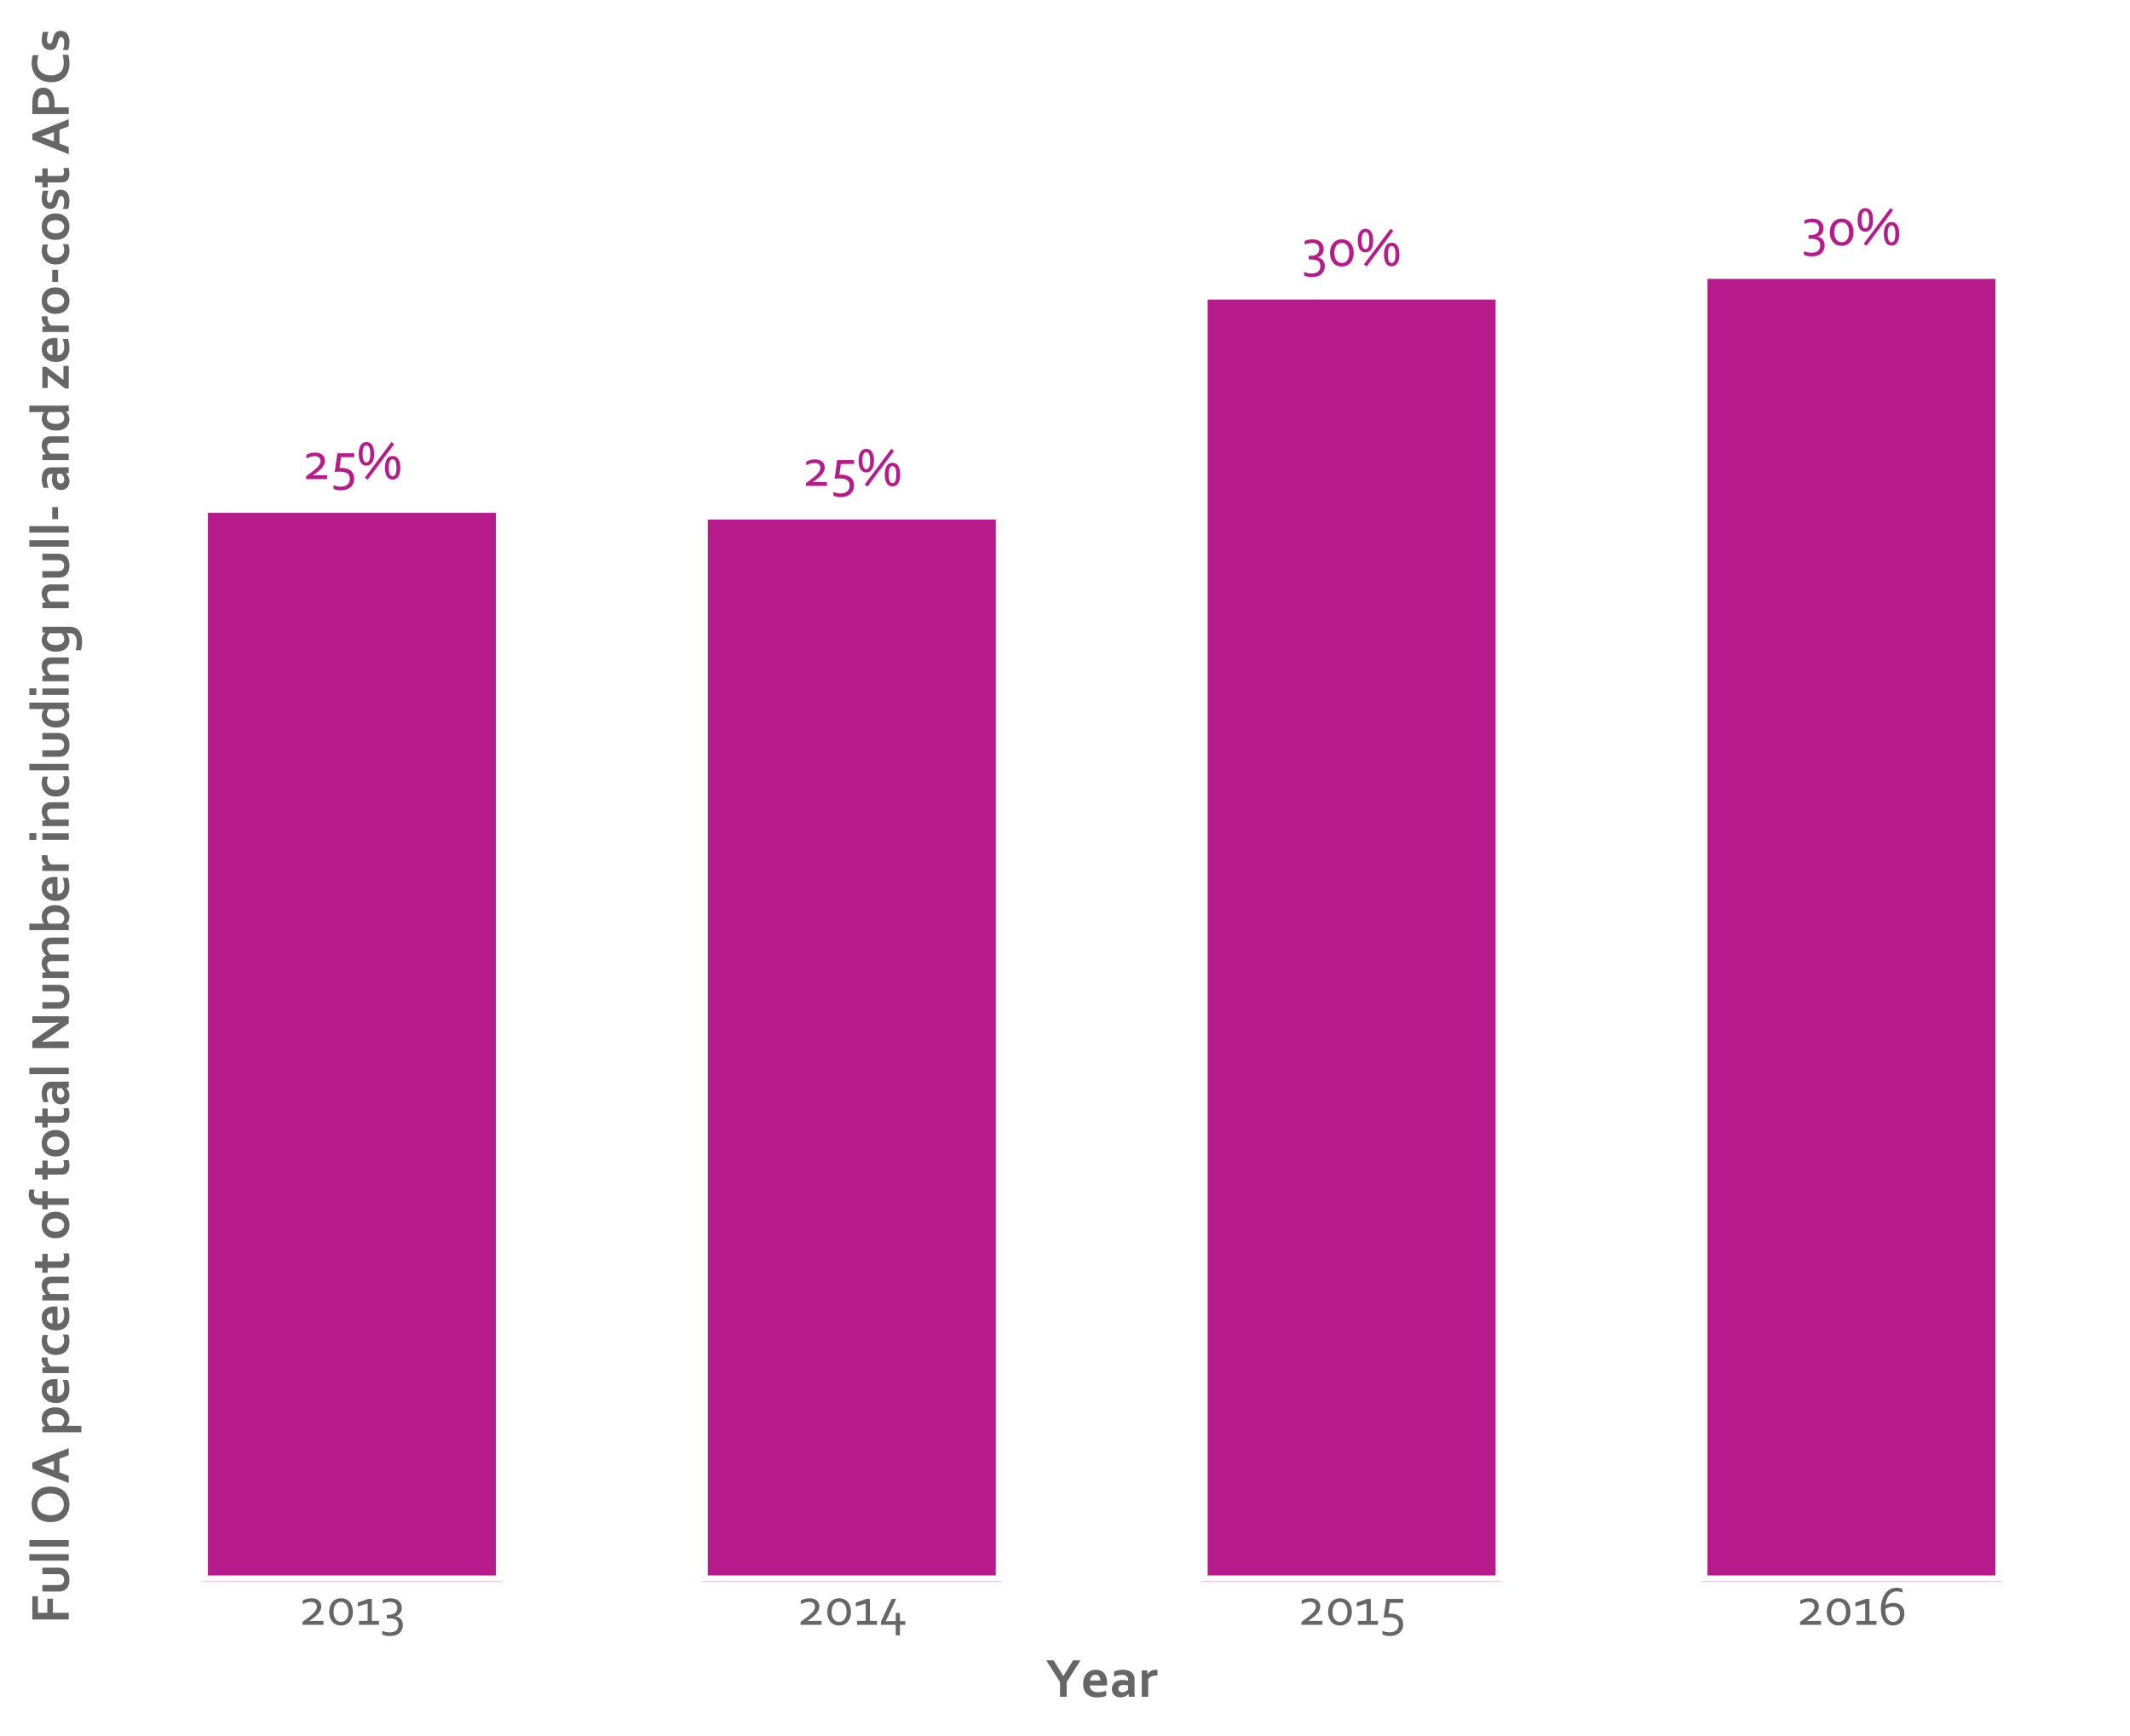
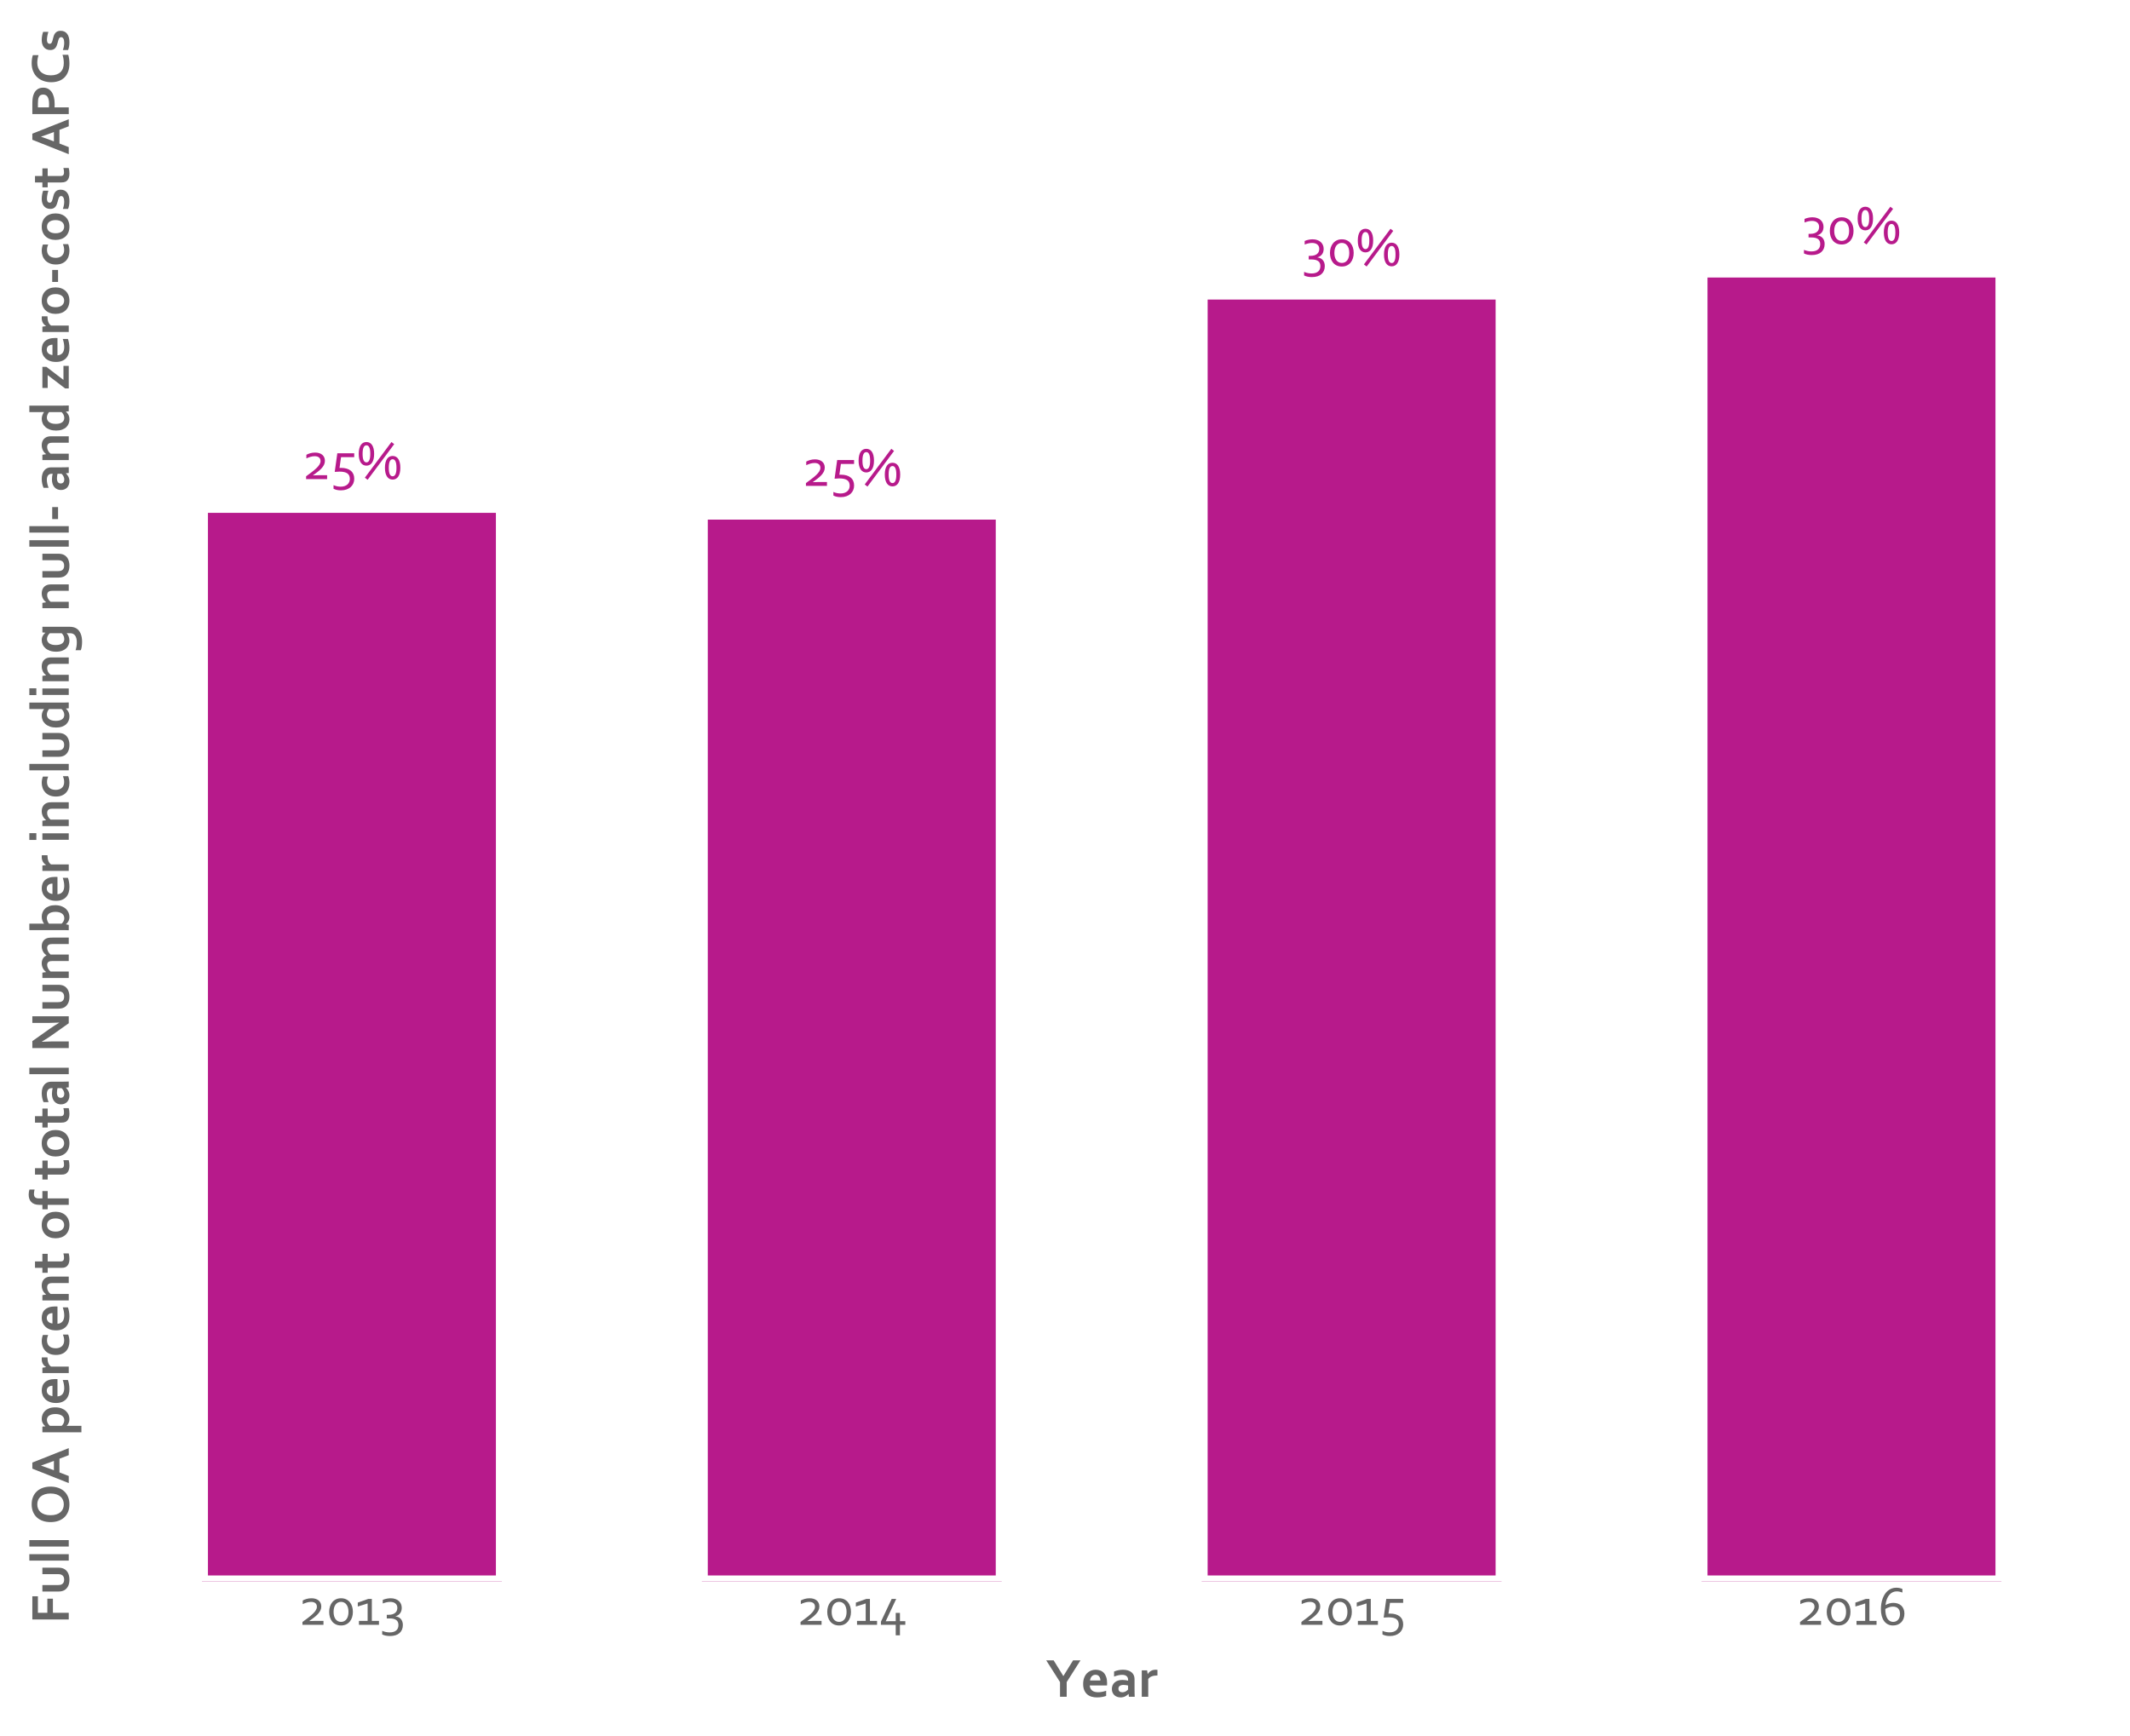
<svg xmlns="http://www.w3.org/2000/svg" xmlns:xlink="http://www.w3.org/1999/xlink" height="436pt" version="1.1" viewBox="0 0 535 436" width="535pt">
  <defs>
    <style type="text/css">
*{stroke-linecap:butt;stroke-linejoin:round;stroke-miterlimit:100000;}
  </style>
  </defs>
  <g id="figure_1">
    <g id="patch_1">
      <path d="M 0 436.649  L 535.018 436.649  L 535.018 0  L 0 0  z " style="fill:#ffffff;" />
    </g>
    <g id="axes_1">
      <g id="patch_2">
        <path d="M 25.618 397.295  L 527.818 397.295  L 527.818 17.855  L 25.618 17.855  z " style="fill:#ffffff;" />
      </g>
      <g id="matplotlib.axis_1">
        <g id="xtick_1">
          <g id="text_1">
            <defs>
              <path d="M 19.922 6.688  Q 25.531 6.984 30.031 6.984  L 45.266 6.984  L 45.266 0  L 7.562 0  L 7.562 5.031  Q 13.188 9.188 17.922 12.766  Q 22.656 16.359 26.094 19.656  Q 29.547 22.953 31.5 26.078  Q 33.453 29.203 33.453 32.375  Q 33.453 36.625 30.719 38.859  Q 27.984 41.109 22.859 41.109  Q 19.047 41.062 15.453 39.984  Q 11.859 38.922 8.062 37.156  L 8.062 43.609  Q 10.844 45.219 14.922 46.406  Q 19 47.609 23.875 47.609  Q 27.734 47.609 30.922 46.625  Q 34.125 45.656 36.438 43.766  Q 38.766 41.891 40.031 39.125  Q 41.312 36.375 41.312 32.766  Q 41.312 28.906 39.641 25.562  Q 37.984 22.219 35.109 19.141  Q 32.234 16.062 28.328 13.062  Q 24.422 10.062 19.922 6.891  z " id="Corbel-32" />
              <path d="M 27.25 15.047  Q 29.828 14.797 32.203 13.766  Q 34.578 12.75 36.406 10.844  Q 38.234 8.938 39.328 6.156  Q 40.438 3.375 40.438 -0.391  Q 40.438 -4.891 38.922 -8.547  Q 37.406 -12.203 34.469 -14.797  Q 31.547 -17.391 27.219 -18.781  Q 22.906 -20.172 17.234 -20.172  Q 13.281 -20.172 9.688 -19.438  Q 6.109 -18.703 3.328 -17.281  L 3.328 -10.844  Q 6.844 -12.359 10.25 -13.016  Q 13.672 -13.672 16.703 -13.672  Q 21.188 -13.672 24.219 -12.562  Q 27.25 -11.469 29.078 -9.656  Q 30.906 -7.859 31.703 -5.484  Q 32.516 -3.125 32.516 -0.531  Q 32.516 5.812 28.469 8.609  Q 24.422 11.422 16.75 11.422  L 11.578 11.422  L 11.578 17.922  L 14.594 17.922  Q 18.797 17.922 21.797 18.875  Q 24.812 19.828 26.766 21.5  Q 28.719 23.188 29.609 25.453  Q 30.516 27.734 30.516 30.375  Q 30.516 33.156 29.516 35.172  Q 28.516 37.203 26.781 38.516  Q 25.047 39.844 22.703 40.469  Q 20.359 41.109 17.672 41.109  Q 14.359 41.109 10.984 40.328  Q 7.625 39.547 4.344 38.234  L 4.344 44.672  Q 8.344 46.344 11.984 46.969  Q 15.625 47.609 18.406 47.609  Q 23.141 47.609 26.844 46.328  Q 30.562 45.062 33.125 42.766  Q 35.688 40.484 37.047 37.359  Q 38.422 34.234 38.422 30.469  Q 38.422 27.984 37.828 25.641  Q 37.25 23.297 35.906 21.281  Q 34.578 19.281 32.453 17.719  Q 30.328 16.156 27.25 15.234  z " id="Corbel-33" />
              <path d="M 39.062 23.141  Q 39.062 27.344 38.109 30.688  Q 37.156 34.031 35.422 36.344  Q 33.688 38.672 31.219 39.906  Q 28.766 41.156 25.688 41.156  Q 22.609 41.156 20.141 39.906  Q 17.672 38.672 15.906 36.344  Q 14.156 34.031 13.234 30.688  Q 12.312 27.344 12.312 23.141  Q 12.312 19 13.25 15.656  Q 14.203 12.312 15.938 10.016  Q 17.672 7.719 20.156 6.469  Q 22.656 5.219 25.734 5.219  Q 28.812 5.219 31.266 6.469  Q 33.734 7.719 35.469 10.016  Q 37.203 12.312 38.125 15.656  Q 39.062 19 39.062 23.141  M 46.969 23.141  Q 46.969 17.969 45.531 13.5  Q 44.094 9.031 41.359 5.75  Q 38.625 2.484 34.688 0.625  Q 30.766 -1.219 25.734 -1.219  Q 20.562 -1.219 16.578 0.625  Q 12.594 2.484 9.875 5.75  Q 7.172 9.031 5.781 13.5  Q 4.391 17.969 4.391 23.141  Q 4.391 28.375 5.828 32.844  Q 7.281 37.312 10.016 40.594  Q 12.75 43.891 16.703 45.75  Q 20.656 47.609 25.688 47.609  Q 30.812 47.609 34.781 45.75  Q 38.766 43.891 41.469 40.594  Q 44.188 37.312 45.578 32.844  Q 46.969 28.375 46.969 23.141  " id="Corbel-30" />
              <path d="M 22.016 6.984  L 22.016 38.328  L 4.391 32.812  L 4.391 39.844  L 23.047 46.391  L 29.594 46.391  L 29.594 6.984  L 42.391 6.984  L 42.391 0  L 6.453 0  L 6.453 6.984  z " id="Corbel-31" />
            </defs>
            <g style="fill:#666666;" transform="translate(74.91156 408.1934)scale(0.14 -0.14)">
              <use xlink:href="#Corbel-32" />
              <use x="51.074" xlink:href="#Corbel-30" />
              <use x="102.441" xlink:href="#Corbel-31" />
              <use x="147.266" xlink:href="#Corbel-33" />
            </g>
          </g>
        </g>
        <g id="xtick_2">
          <g id="text_2">
            <defs>
              <path d="M 13.141 6.5  L 13.141 6.297  L 20.359 6.5  L 31.062 6.5  L 31.062 21.344  L 38.625 21.344  L 38.625 6.5  L 48.25 6.5  L 48.25 0  L 38.625 0  L 38.625 -18.891  L 31.062 -18.891  L 31.062 0  L 4.5 0  L 4.5 5.562  L 23.734 46.391  L 31.891 46.391  z " id="Corbel-34" />
            </defs>
            <g style="fill:#666666;" transform="translate(200.0175 408.1934)scale(0.14 -0.14)">
              <use xlink:href="#Corbel-32" />
              <use x="51.074" xlink:href="#Corbel-30" />
              <use x="102.441" xlink:href="#Corbel-31" />
              <use x="147.266" xlink:href="#Corbel-34" />
            </g>
          </g>
        </g>
        <g id="xtick_3">
          <g id="text_3">
            <defs>
              <path d="M 42.875 0.641  Q 42.875 -3.859 41.234 -7.656  Q 39.594 -11.469 36.5 -14.25  Q 33.406 -17.047 28.953 -18.609  Q 24.516 -20.172 18.844 -20.172  Q 15.141 -20.172 11.766 -19.453  Q 8.406 -18.75 5.719 -17.281  L 5.719 -10.844  Q 9.328 -12.453 12.547 -13.016  Q 15.766 -13.578 18.5 -13.578  Q 22.656 -13.578 25.734 -12.469  Q 28.812 -11.375 30.859 -9.469  Q 32.906 -7.562 33.938 -5.047  Q 34.969 -2.547 34.969 0.25  Q 34.969 3.609 33.906 6.078  Q 32.859 8.547 30.609 10.172  Q 28.375 11.812 24.859 12.609  Q 21.344 13.422 16.359 13.422  Q 12.844 13.422 7.859 12.938  L 12.5 46.391  L 42.828 46.391  L 42.828 39.406  L 19.188 39.406  L 16.453 20.016  Q 18.172 20.125 19.188 20.125  Q 24.906 20.125 29.312 18.797  Q 33.734 17.484 36.734 14.984  Q 39.75 12.5 41.312 8.891  Q 42.875 5.281 42.875 0.641  " id="Corbel-35" />
            </defs>
            <g style="fill:#666666;" transform="translate(325.8234 408.1934)scale(0.14 -0.14)">
              <use xlink:href="#Corbel-32" />
              <use x="51.074" xlink:href="#Corbel-30" />
              <use x="102.441" xlink:href="#Corbel-31" />
              <use x="147.266" xlink:href="#Corbel-35" />
            </g>
          </g>
        </g>
        <g id="xtick_4">
          <g id="text_4">
            <defs>
              <path d="M 27.547 39.359  Q 31.891 39.359 35.578 38.109  Q 39.266 36.859 41.922 34.422  Q 44.578 31.984 46.062 28.391  Q 47.562 24.812 47.562 20.125  Q 47.562 15.438 46.172 11.5  Q 44.781 7.562 42.141 4.75  Q 39.5 1.953 35.688 0.359  Q 31.891 -1.219 27.047 -1.219  Q 21.922 -1.219 17.891 0.828  Q 13.875 2.875 11.078 6.688  Q 8.297 10.5 6.828 15.922  Q 5.375 21.344 5.375 28.078  Q 5.375 33.25 6.172 38.109  Q 6.984 42.969 8.562 47.234  Q 10.156 51.516 12.469 55.047  Q 14.797 58.594 17.875 61.156  Q 20.953 63.719 24.75 65.125  Q 28.562 66.547 33.062 66.547  Q 36.766 66.5 39.453 65.812  Q 42.141 65.141 43.953 64.266  L 43.953 57.906  Q 42 58.688 39.266 59.328  Q 36.531 59.969 33.594 59.969  Q 30.078 59.969 26.781 58.516  Q 23.484 57.078 20.797 54.078  Q 18.109 51.078 16.234 46.453  Q 14.359 41.844 13.625 35.5  L 13.812 35.5  Q 16.891 37.25 20.5 38.297  Q 24.125 39.359 27.547 39.359  M 27.344 5.219  Q 29.938 5.219 32.172 6.141  Q 34.422 7.078 36.078 8.875  Q 37.75 10.688 38.703 13.344  Q 39.656 16.016 39.656 19.438  Q 39.656 23.094 38.641 25.609  Q 37.641 28.125 35.906 29.688  Q 34.188 31.25 31.859 31.938  Q 29.547 32.625 26.906 32.625  Q 23.438 32.625 19.828 31.391  Q 16.219 30.172 13.281 28.422  Q 13.234 22.562 14.281 18.188  Q 15.328 13.812 17.188 10.938  Q 19.047 8.062 21.656 6.641  Q 24.266 5.219 27.344 5.219  " id="Corbel-36" />
            </defs>
            <g style="fill:#666666;" transform="translate(451.0628 408.1934)scale(0.14 -0.14)">
              <use xlink:href="#Corbel-32" />
              <use x="51.074" xlink:href="#Corbel-30" />
              <use x="102.441" xlink:href="#Corbel-31" />
              <use x="147.266" xlink:href="#Corbel-36" />
            </g>
          </g>
        </g>
        <g id="text_5">
          <defs>
            <path d="M 34.188 5.031  L 33.984 5.031  Q 33.016 4 31.641 2.922  Q 30.281 1.859 28.516 0.906  Q 26.766 -0.047 24.609 -0.625  Q 22.469 -1.219 19.969 -1.219  Q 16.609 -1.219 13.672 -0.172  Q 10.75 0.875 8.641 2.844  Q 6.547 4.828 5.344 7.641  Q 4.156 10.453 4.156 13.922  Q 4.156 17.719 5.547 20.75  Q 6.938 23.781 9.422 25.875  Q 11.922 27.984 15.375 29.078  Q 18.844 30.172 23.047 30.172  Q 26.125 30.172 28.703 29.781  Q 31.297 29.391 33.25 28.859  L 33.25 30.766  Q 33.25 32.422 32.688 33.953  Q 32.125 35.5 30.875 36.688  Q 29.641 37.891 27.641 38.594  Q 25.641 39.312 22.75 39.312  Q 19.234 39.312 15.719 38.531  Q 12.203 37.75 8.109 36.188  L 8.109 45.219  Q 11.672 46.781 15.672 47.609  Q 19.672 48.438 24.078 48.484  Q 29.25 48.484 33.125 47.219  Q 37.016 45.953 39.625 43.719  Q 42.234 41.5 43.531 38.469  Q 44.828 35.453 44.828 31.891  L 44.828 14.062  Q 44.828 9.375 44.922 6  Q 45.016 2.641 45.125 0  L 34.672 0  z M 33.25 20.172  Q 31.594 20.562 29.438 20.875  Q 27.297 21.188 25.094 21.188  Q 20.844 21.188 18.375 19.5  Q 15.922 17.828 15.922 14.359  Q 15.922 12.75 16.484 11.547  Q 17.047 10.359 18 9.578  Q 18.953 8.797 20.219 8.406  Q 21.484 8.016 22.906 8.016  Q 24.656 8.016 26.219 8.469  Q 27.781 8.938 29.094 9.641  Q 30.422 10.359 31.469 11.234  Q 32.516 12.109 33.25 12.938  z " id="Corbel-Bold-61" />
            <path d="M 31.781 37.203  L 49.172 65.328  L 62.453 65.328  L 37.703 26.312  L 37.703 0  L 25.734 0  L 25.734 26.312  L 0.984 65.328  L 14.266 65.328  L 31.641 37.203  z " id="Corbel-Bold-59" />
            <path d="M 30.719 8.109  Q 34.078 8.109 37.734 8.781  Q 41.406 9.469 45.172 10.75  L 45.172 1.516  Q 42.922 0.531 38.281 -0.344  Q 33.641 -1.219 28.656 -1.219  Q 23.641 -1.219 19.109 0.078  Q 14.594 1.375 11.219 4.25  Q 7.859 7.125 5.875 11.719  Q 3.906 16.312 3.906 22.859  Q 3.906 29.297 5.766 34.125  Q 7.625 38.969 10.75 42.141  Q 13.875 45.312 17.891 46.891  Q 21.922 48.484 26.219 48.484  Q 30.719 48.484 34.5 47.109  Q 38.281 45.75 41.031 42.812  Q 43.797 39.891 45.328 35.281  Q 46.875 30.672 46.875 24.359  Q 46.828 21.922 46.734 20.219  L 15.719 20.219  Q 15.969 16.938 17.188 14.625  Q 18.406 12.312 20.375 10.859  Q 22.359 9.422 25 8.766  Q 27.641 8.109 30.719 8.109  M 26.078 39.453  Q 23.875 39.453 22.156 38.641  Q 20.453 37.844 19.203 36.453  Q 17.969 35.062 17.234 33.203  Q 16.5 31.344 16.266 29.25  L 34.859 29.25  Q 34.859 31.344 34.297 33.203  Q 33.734 35.062 32.641 36.453  Q 31.547 37.844 29.906 38.641  Q 28.266 39.453 26.078 39.453  " id="Corbel-Bold-65" />
            <path d="M 34.469 38.141  L 33.5 38.141  Q 28.172 38.141 24.141 36.547  Q 20.125 34.969 17.922 31.688  L 17.922 0  L 6.344 0  L 6.344 47.312  L 15.922 47.312  L 17 40.719  L 17.188 40.719  Q 19.234 44.344 22.828 46.406  Q 26.422 48.484 31.453 48.484  Q 33.203 48.484 34.469 48.297  z " id="Corbel-Bold-72" />
          </defs>
          <g style="fill:#666666;" transform="translate(262.647 426.2703)scale(0.14 -0.14)">
            <use xlink:href="#Corbel-Bold-59" />
            <use x="63.318" xlink:href="#Corbel-Bold-65" />
            <use x="114.588" xlink:href="#Corbel-Bold-61" />
            <use x="166.053" xlink:href="#Corbel-Bold-72" />
          </g>
        </g>
      </g>
      <g id="matplotlib.axis_2">
        <g id="ytick_1" />
        <g id="ytick_2" />
        <g id="ytick_3" />
        <g id="ytick_4" />
        <g id="ytick_5" />
        <g id="ytick_6" />
        <g id="ytick_7" />
        <g id="ytick_8" />
        <g id="text_6">
          <defs>
            <path d="M 37.062 -1.219  Q 37.062 -0.25 37.078 1.188  Q 37.109 2.641 37.203 3.609  L 37.109 3.609  Q 36.031 2.734 34.641 1.875  Q 33.25 1.031 31.594 0.312  Q 29.938 -0.391 27.922 -0.797  Q 25.922 -1.219 23.828 -1.219  Q 20.062 -1.219 16.469 0.125  Q 12.891 1.469 10.109 4.375  Q 7.328 7.281 5.609 11.812  Q 3.906 16.359 3.906 22.75  Q 3.906 29.156 5.641 33.953  Q 7.375 38.766 10.25 41.984  Q 13.141 45.219 16.875 46.844  Q 20.609 48.484 24.562 48.484  Q 28.906 48.484 32.266 46.656  Q 35.641 44.828 37.797 42  L 37.984 42  L 38.484 47.312  L 48.641 47.312  L 48.641 -0.875  Q 48.641 -5.031 47.953 -8  Q 47.266 -10.984 45.953 -13.281  Q 44.391 -15.969 41.969 -17.969  Q 39.547 -19.969 36.438 -21.281  Q 33.344 -22.609 29.625 -23.266  Q 25.922 -23.922 21.781 -23.922  Q 19.438 -23.922 17.188 -23.75  Q 14.938 -23.578 12.953 -23.266  Q 10.984 -22.953 9.344 -22.531  Q 7.719 -22.125 6.594 -21.688  L 6.594 -12.25  Q 9.812 -13.328 13.344 -13.891  Q 16.891 -14.453 20.797 -14.453  Q 28.562 -14.453 32.812 -11.453  Q 37.062 -8.453 37.062 -2.344  z M 26.703 8.016  Q 28.469 8.016 30.031 8.453  Q 31.594 8.891 32.906 9.562  Q 34.234 10.25 35.281 11.078  Q 36.328 11.922 37.062 12.75  L 37.062 33.891  Q 35.203 36.078 32.469 37.547  Q 29.734 39.016 26.656 39.062  Q 25.594 39.062 24.391 38.797  Q 23.188 38.531 21.969 37.844  Q 20.75 37.156 19.656 36  Q 18.562 34.859 17.719 33.094  Q 16.891 31.344 16.375 28.906  Q 15.875 26.469 15.875 23.25  Q 15.875 19.672 16.547 16.859  Q 17.234 14.062 18.594 12.078  Q 19.969 10.109 22 9.062  Q 24.031 8.016 26.703 8.016  " id="Corbel-Bold-67" />
            <path id="Corbel-Bold-20" />
            <path d="M 6.641 47.312  L 18.219 47.312  L 18.219 0  L 6.641 0  z M 6.344 70.703  L 18.5 70.703  L 18.5 58.156  L 6.344 58.156  z " id="Corbel-Bold-69" />
            <path d="M 19.781 0  L 7.812 0  L 7.812 65.328  L 49.422 65.328  L 49.422 55.328  L 19.781 55.328  L 19.781 38.422  L 45.125 38.422  L 45.125 28.422  L 19.781 28.422  z " id="Corbel-Bold-46" />
            <path d="M 51.812 24.469  Q 51.812 18.062 49.953 13.125  Q 48.094 8.203 45.094 5.031  Q 42.094 1.859 38.328 0.312  Q 34.578 -1.219 30.766 -1.219  Q 28.078 -1.219 25.922 -0.562  Q 23.781 0.094 22.172 1.062  Q 20.562 2.047 19.453 3.125  Q 18.359 4.203 17.719 5.031  L 17.531 5.031  L 16.406 0  L 6.844 0  Q 6.938 2.094 7 5.188  Q 7.078 8.297 7.078 11.078  L 7.078 70.703  L 18.656 70.703  L 18.656 51.031  Q 18.656 48.922 18.625 47.141  Q 18.609 45.359 18.562 44.391  L 18.656 44.391  Q 19.781 45.172 21.094 45.891  Q 22.406 46.625 23.969 47.203  Q 25.531 47.797 27.344 48.141  Q 29.156 48.484 31.156 48.484  Q 35.109 48.484 38.844 47.047  Q 42.578 45.609 45.484 42.656  Q 48.391 39.703 50.094 35.078  Q 51.812 30.469 51.812 24.469  M 39.844 23.875  Q 39.844 28.328 38.766 31.516  Q 37.703 34.719 35.969 36.406  Q 34.234 38.094 32.344 38.672  Q 30.469 39.266 28.609 39.266  Q 26.078 39.266 23.438 38.234  Q 20.797 37.203 18.656 35.5  L 18.656 12.844  Q 19.344 12.062 20.344 11.203  Q 21.344 10.359 22.578 9.641  Q 23.828 8.938 25.297 8.469  Q 26.766 8.016 28.422 8.016  Q 31.25 8.016 33.375 9.156  Q 35.5 10.297 36.938 12.391  Q 38.375 14.5 39.109 17.406  Q 39.844 20.312 39.844 23.875  " id="Corbel-Bold-62" />
            <path d="M 40.438 1.031  Q 38.234 0.094 35.062 -0.562  Q 31.891 -1.219 28.375 -1.219  Q 23.25 -1.219 18.797 0.234  Q 14.359 1.703 11.031 4.688  Q 7.719 7.672 5.812 12.234  Q 3.906 16.797 3.906 22.906  Q 3.906 29.734 6.094 34.609  Q 8.297 39.5 11.781 42.547  Q 15.281 45.609 19.656 47.047  Q 24.031 48.484 28.266 48.484  Q 31.453 48.484 34.375 47.922  Q 37.312 47.359 39.703 46.391  L 39.703 36.969  Q 37.547 37.891 35.125 38.453  Q 32.719 39.016 29.938 39.016  Q 27.156 39.016 24.609 38.156  Q 22.078 37.312 20.125 35.453  Q 18.172 33.594 17.016 30.531  Q 15.875 27.484 15.875 23.188  Q 15.875 20.062 16.75 17.297  Q 17.625 14.547 19.312 12.594  Q 21 10.641 23.609 9.438  Q 26.219 8.25 29.781 8.25  Q 32.953 8.25 35.547 8.875  Q 38.141 9.516 40.438 10.453  z " id="Corbel-Bold-63" />
            <path d="M 26.703 8.016  Q 28.422 8.016 29.953 8.453  Q 31.5 8.891 32.859 9.625  Q 34.234 10.359 35.281 11.234  Q 36.328 12.109 37.062 12.938  L 37.062 35.406  Q 35.016 37.062 32.469 38.156  Q 29.938 39.266 27.094 39.266  Q 25.297 39.266 23.312 38.531  Q 21.344 37.797 19.703 36.031  Q 18.062 34.281 16.969 31.156  Q 15.875 28.031 15.875 23.188  Q 15.875 16.062 18.625 12.062  Q 21.391 8.062 26.703 8.016  M 3.906 22.703  Q 3.906 28.906 5.609 33.766  Q 7.328 38.625 10.281 41.922  Q 13.234 45.219 17.031 46.844  Q 20.844 48.484 24.953 48.484  Q 26.859 48.484 28.562 48.141  Q 30.281 47.797 31.781 47.203  Q 33.297 46.625 34.609 45.891  Q 35.938 45.172 37.062 44.391  L 37.156 44.391  Q 37.109 45.359 37.078 47.141  Q 37.062 48.922 37.062 51.031  L 37.062 70.703  L 48.641 70.703  L 48.641 14.062  Q 48.641 9.375 48.734 6  Q 48.828 2.641 48.922 0  L 38.484 0  L 37.984 5.031  L 37.797 5.031  Q 36.766 3.812 35.328 2.641  Q 33.891 1.469 32.156 0.609  Q 30.422 -0.25 28.344 -0.734  Q 26.266 -1.219 23.828 -1.219  Q 19.969 -1.219 16.422 0.141  Q 12.891 1.516 10.078 4.375  Q 7.281 7.234 5.594 11.844  Q 3.906 16.453 3.906 22.703  " id="Corbel-Bold-64" />
            <path d="M 39.594 56.453  Q 34.719 56.453 30.594 54.828  Q 26.469 53.219 23.516 50.141  Q 20.562 47.078 18.891 42.547  Q 17.234 38.031 17.234 32.234  Q 17.234 26.469 18.75 22.094  Q 20.266 17.719 23.094 14.781  Q 25.922 11.859 30 10.375  Q 34.078 8.891 39.266 8.891  Q 42.969 8.891 46.828 9.469  Q 50.688 10.062 54.047 11.188  L 54.047 0.875  Q 50.641 -0.094 46.672 -0.656  Q 42.719 -1.219 38.484 -1.219  Q 30.172 -1.219 23.875 1.141  Q 17.578 3.516 13.344 7.828  Q 9.125 12.156 7 18.188  Q 4.891 24.219 4.891 31.5  Q 4.891 38.969 7.156 45.359  Q 9.422 51.766 13.688 56.453  Q 17.969 61.141 24.391 63.812  Q 30.812 66.5 38.922 66.547  Q 43.062 66.547 46.766 65.984  Q 50.484 65.438 53.469 64.406  L 53.469 54.25  Q 49.562 55.469 46.188 55.953  Q 42.828 56.453 39.594 56.453  " id="Corbel-Bold-43" />
            <path d="M 35.984 61.328  Q 34.078 61.812 32.047 62.125  Q 30.031 62.453 28.219 62.453  Q 26.266 62.453 24.75 61.984  Q 23.25 61.531 22.188 60.453  Q 21.141 59.375 20.594 57.656  Q 20.062 55.953 20.062 53.516  L 20.062 47.312  L 33.203 47.312  L 33.203 37.797  L 20.062 37.797  L 20.062 0  L 8.5 0  L 8.5 37.797  L 0.484 37.797  L 0.484 47.312  L 8.5 47.312  L 8.5 52.938  Q 8.5 57.906 9.891 61.5  Q 11.281 65.094 13.766 67.406  Q 16.266 69.734 19.625 70.828  Q 23 71.922 26.953 71.922  Q 29.391 71.922 31.812 71.5  Q 34.234 71.094 35.984 70.516  z " id="Corbel-Bold-66" />
            <path d="M 45.219 16.656  L 20.609 16.656  L 14.203 0  L 1.469 0  L 27.391 65.328  L 38.328 65.328  L 64.266 0  L 51.609 0  z M 32.812 49.609  Q 29.391 39.359 26.703 32.469  L 24.469 26.656  L 41.359 26.656  L 39.109 32.469  Q 36.422 39.406 33.016 49.609  z " id="Corbel-Bold-41" />
            <path d="M 27.047 37.797  L 3.953 37.797  L 3.953 47.312  L 41.891 47.312  L 41.891 40.141  L 18.453 9.516  L 43.609 9.516  L 43.609 0  L 3.172 0  L 3.172 6.547  z " id="Corbel-Bold-7a" />
            <path d="M 5.859 29.688  L 27.391 29.688  L 27.391 19.188  L 5.859 19.188  z " id="Corbel-Bold-2d" />
            <path d="M 6.844 0  L 6.844 70.703  L 18.406 70.703  L 18.406 0  z " id="Corbel-Bold-6c" />
            <path d="M 27.25 -1.219  Q 20.125 -1.219 15.438 1.188  Q 10.75 3.609 8.344 7.719  Q 7.078 9.906 6.469 12.547  Q 5.859 15.188 5.859 18.406  L 5.859 47.312  L 17.438 47.312  L 17.438 19.625  Q 17.438 17.234 17.766 15.5  Q 18.109 13.766 18.797 12.5  Q 19.969 10.359 22.109 9.297  Q 24.266 8.25 27.25 8.25  Q 30.375 8.25 32.594 9.422  Q 34.812 10.594 35.938 12.984  Q 37.062 15.281 37.062 19.391  L 37.062 47.312  L 48.641 47.312  L 48.641 18.406  Q 48.641 12.641 46.625 8.688  Q 45.516 6.453 43.719 4.609  Q 41.938 2.781 39.516 1.484  Q 37.109 0.203 34.047 -0.5  Q 31 -1.219 27.25 -1.219  " id="Corbel-Bold-75" />
            <path d="M 35.25 0.047  Q 33.297 -0.531 30.578 -0.875  Q 27.875 -1.219 25.531 -1.219  Q 19.578 -1.219 15.797 0.703  Q 12.016 2.641 10.453 6.25  Q 9.328 8.844 9.328 13.281  L 9.328 37.797  L 0.484 37.797  L 0.484 47.312  L 9.328 47.312  L 9.328 60.547  L 20.906 60.547  L 20.906 47.312  L 34.578 47.312  L 34.578 37.797  L 20.906 37.797  L 20.906 14.797  Q 20.906 12.062 21.734 10.75  Q 23.188 8.5 27.547 8.5  Q 29.547 8.5 31.516 8.812  Q 33.5 9.125 35.25 9.625  z " id="Corbel-Bold-74" />
            <path d="M 27.297 13.719  Q 27.297 15.234 26.438 16.203  Q 25.594 17.188 24.172 17.844  Q 22.75 18.5 20.922 18.984  Q 19.094 19.484 17.094 19.969  Q 14.547 20.656 12.203 21.562  Q 9.859 22.469 8.078 23.922  Q 6.297 25.391 5.25 27.609  Q 4.203 29.828 4.203 33.062  Q 4.203 37.016 5.609 39.922  Q 7.031 42.828 9.438 44.719  Q 11.859 46.625 15.062 47.547  Q 18.266 48.484 21.828 48.484  Q 26.172 48.484 29.984 47.781  Q 33.797 47.078 36.859 45.953  L 36.859 36.531  Q 35.25 37.062 33.469 37.516  Q 31.688 37.984 29.859 38.328  Q 28.031 38.672 26.219 38.891  Q 24.422 39.109 22.797 39.109  Q 20.75 39.109 19.328 38.719  Q 17.922 38.328 17.031 37.672  Q 16.156 37.016 15.766 36.156  Q 15.375 35.297 15.375 34.375  Q 15.375 32.766 16.234 31.734  Q 17.094 30.719 18.609 30.078  Q 20.125 29.438 21.781 29.016  Q 23.438 28.609 25 28.219  Q 27.438 27.641 29.875 26.812  Q 32.328 25.984 34.281 24.484  Q 36.234 23 37.469 20.625  Q 38.719 18.266 38.719 14.594  Q 38.719 10.594 37.203 7.609  Q 35.688 4.641 32.984 2.656  Q 30.281 0.688 26.484 -0.266  Q 22.703 -1.219 18.172 -1.219  Q 13.672 -1.219 10.078 -0.5  Q 6.5 0.203 4.156 1.266  L 4.156 10.594  Q 7.953 9.188 11.172 8.672  Q 14.406 8.156 17.188 8.156  Q 19.344 8.156 21.188 8.469  Q 23.047 8.797 24.391 9.469  Q 25.734 10.156 26.516 11.203  Q 27.297 12.25 27.297 13.719  " id="Corbel-Bold-73" />
            <path d="M 28.516 39.203  Q 25.484 39.156 22.75 37.719  Q 20.016 36.281 17.922 33.844  L 17.922 12.75  Q 18.656 11.922 19.672 11.078  Q 20.703 10.25 21.969 9.562  Q 23.25 8.891 24.781 8.453  Q 26.312 8.016 27.984 8.016  Q 30.672 8.016 32.766 9.156  Q 34.859 10.297 36.25 12.391  Q 37.641 14.5 38.375 17.406  Q 39.109 20.312 39.109 23.875  Q 39.109 27.688 38.344 30.562  Q 37.594 33.453 36.203 35.344  Q 34.812 37.25 32.859 38.219  Q 30.906 39.203 28.516 39.203  M 30.031 -1.219  Q 26.219 -1.219 23.109 0.172  Q 20.016 1.562 17.969 3.609  L 17.781 3.609  Q 17.828 2.641 17.875 0.859  Q 17.922 -0.922 17.922 -3.031  L 17.922 -22.703  L 6.344 -22.703  L 6.344 47.312  L 16.5 47.312  L 17 42  L 17.188 42  Q 19.344 44.828 22.703 46.656  Q 26.078 48.484 30.516 48.484  Q 34.375 48.484 38.109 47.047  Q 41.844 45.609 44.719 42.625  Q 47.609 39.656 49.344 35.109  Q 51.078 30.562 51.078 24.312  Q 51.078 17.719 49.219 12.906  Q 47.359 8.109 44.328 4.953  Q 41.312 1.812 37.625 0.297  Q 33.938 -1.219 30.031 -1.219  " id="Corbel-Bold-70" />
            <path d="M 25.875 25.297  Q 24.266 25.297 22.703 25.344  Q 21.141 25.391 19.781 25.531  L 19.781 0  L 7.812 0  L 7.812 65.328  L 26.656 65.328  Q 31.391 65.328 34.938 64.906  Q 38.484 64.5 41.266 63.672  Q 47.953 61.625 51.562 57.125  Q 55.172 52.641 55.172 45.703  Q 55.172 40.969 53.219 37.188  Q 51.266 33.406 47.5 30.766  Q 43.75 28.125 38.328 26.703  Q 32.906 25.297 25.875 25.297  M 19.781 35.594  Q 20.797 35.453 22.375 35.375  Q 23.969 35.297 25.688 35.297  Q 30.516 35.297 33.781 36.078  Q 37.062 36.859 39.062 38.25  Q 41.062 39.656 41.938 41.625  Q 42.828 43.609 42.828 45.953  Q 42.828 48.828 41.5 50.922  Q 40.188 53.031 36.922 54.203  Q 35.203 54.781 32.688 55.047  Q 30.172 55.328 26.516 55.328  L 19.781 55.328  z " id="Corbel-Bold-50" />
            <path d="M 56.203 32.672  Q 56.203 38.625 54.734 43.094  Q 53.266 47.562 50.672 50.531  Q 48.094 53.516 44.531 54.984  Q 40.969 56.453 36.719 56.453  Q 32.469 56.453 28.906 54.984  Q 25.344 53.516 22.75 50.531  Q 20.172 47.562 18.703 43.094  Q 17.234 38.625 17.234 32.672  Q 17.234 26.703 18.703 22.234  Q 20.172 17.781 22.75 14.812  Q 25.344 11.859 28.906 10.375  Q 32.469 8.891 36.719 8.891  Q 40.969 8.891 44.531 10.375  Q 48.094 11.859 50.672 14.812  Q 53.266 17.781 54.734 22.234  Q 56.203 26.703 56.203 32.672  M 68.562 32.672  Q 68.562 25.203 66.438 18.969  Q 64.312 12.75 60.234 8.25  Q 56.156 3.766 50.219 1.266  Q 44.281 -1.219 36.719 -1.219  Q 29.156 -1.219 23.219 1.266  Q 17.281 3.766 13.203 8.25  Q 9.125 12.75 7 18.969  Q 4.891 25.203 4.891 32.672  Q 4.891 40.141 7 46.359  Q 9.125 52.594 13.203 57.078  Q 17.281 61.578 23.219 64.062  Q 29.156 66.547 36.719 66.547  Q 44.281 66.547 50.219 64.062  Q 56.156 61.578 60.234 57.078  Q 64.312 52.594 66.438 46.359  Q 68.562 40.141 68.562 32.672  " id="Corbel-Bold-4f" />
            <path d="M 41.844 34.969  Q 48.875 24.953 53.266 17.188  L 53.562 17.188  Q 52.984 29.938 52.984 35.75  L 52.984 65.328  L 64.938 65.328  L 64.938 0  L 52.391 0  L 31.109 30.078  Q 25.484 37.891 19.484 48.188  L 19.188 48.188  Q 19.781 36.188 19.781 29.594  L 19.781 0  L 7.812 0  L 7.812 65.328  L 20.359 65.328  z " id="Corbel-Bold-4e" />
            <path d="M 67.281 28.812  Q 67.281 30.328 67.188 31.641  Q 67.094 32.953 66.844 33.938  Q 66.312 36.078 64.75 37.391  Q 63.188 38.719 60.359 38.766  Q 58.844 38.766 57.219 38.328  Q 55.609 37.891 54.016 37.078  Q 52.438 36.281 51 35.125  Q 49.562 33.984 48.391 32.562  L 48.391 0  L 36.812 0  L 36.812 28.812  Q 36.812 30.328 36.719 31.641  Q 36.625 32.953 36.375 33.938  Q 35.844 36.078 34.297 37.391  Q 32.766 38.719 29.891 38.766  Q 28.375 38.766 26.75 38.328  Q 25.141 37.891 23.547 37.078  Q 21.969 36.281 20.531 35.125  Q 19.094 33.984 17.922 32.562  L 17.922 0  L 6.344 0  L 6.344 47.312  L 15.922 47.312  L 17 40.719  L 17.188 40.719  Q 18.219 42.188 19.781 43.594  Q 21.344 45.016 23.312 46.094  Q 25.297 47.172 27.656 47.828  Q 30.031 48.484 32.672 48.484  Q 37.359 48.484 41.094 46.406  Q 44.828 44.344 46.781 39.938  L 46.969 39.938  Q 48.344 41.844 50.016 43.406  Q 51.703 44.969 53.75 46.094  Q 55.812 47.219 58.172 47.844  Q 60.547 48.484 63.234 48.484  Q 68.312 48.438 71.75 46.359  Q 75.203 44.281 77.047 40.672  Q 77.547 39.75 77.875 38.641  Q 78.219 37.547 78.438 36.172  Q 78.656 34.812 78.75 33.156  Q 78.859 31.5 78.859 29.344  L 78.859 0  L 67.281 0  z " id="Corbel-Bold-6d" />
            <path d="M 17 40.719  L 17.188 40.719  Q 18.219 42.188 19.781 43.594  Q 21.344 45.016 23.344 46.094  Q 25.344 47.172 27.75 47.828  Q 30.172 48.484 32.906 48.484  Q 35.5 48.484 37.906 47.891  Q 40.328 47.312 42.328 46.062  Q 44.344 44.828 45.875 42.844  Q 47.406 40.875 48.297 38.141  Q 48.781 36.625 48.953 34.844  Q 49.125 33.062 49.125 30.719  L 49.125 0  L 37.547 0  L 37.547 28.906  Q 37.547 30.812 37.391 32.172  Q 37.25 33.547 36.859 34.578  Q 35.984 36.812 34.203 37.781  Q 32.422 38.766 29.891 38.766  Q 26.516 38.766 23.406 37.172  Q 20.312 35.594 17.922 32.562  L 17.922 0  L 6.344 0  L 6.344 47.312  L 15.922 47.312  z " id="Corbel-Bold-6e" />
            <path d="M 39.5 23.641  Q 39.5 27.391 38.625 30.266  Q 37.75 33.156 36.188 35.109  Q 34.625 37.062 32.422 38.031  Q 30.219 39.016 27.641 39.016  Q 25.094 39.016 22.922 38.031  Q 20.75 37.062 19.188 35.109  Q 17.625 33.156 16.75 30.266  Q 15.875 27.391 15.875 23.641  Q 15.875 19.875 16.75 16.984  Q 17.625 14.109 19.203 12.172  Q 20.797 10.25 22.969 9.25  Q 25.141 8.25 27.734 8.25  Q 30.328 8.25 32.469 9.25  Q 34.625 10.25 36.188 12.172  Q 37.75 14.109 38.625 16.984  Q 39.5 19.875 39.5 23.641  M 51.469 23.641  Q 51.469 18.062 49.797 13.469  Q 48.141 8.891 45.031 5.609  Q 41.938 2.344 37.547 0.562  Q 33.156 -1.219 27.734 -1.219  Q 22.172 -1.219 17.75 0.562  Q 13.328 2.344 10.25 5.609  Q 7.172 8.891 5.531 13.469  Q 3.906 18.062 3.906 23.641  Q 3.906 29.203 5.562 33.781  Q 7.234 38.375 10.328 41.641  Q 13.422 44.922 17.812 46.703  Q 22.219 48.484 27.641 48.484  Q 33.203 48.484 37.625 46.703  Q 42.047 44.922 45.109 41.641  Q 48.188 38.375 49.828 33.781  Q 51.469 29.203 51.469 23.641  " id="Corbel-Bold-6f" />
          </defs>
          <g style="fill:#666666;" transform="translate(17.26906 407.95)rotate(-90.0)scale(0.14 -0.14)">
            <use xlink:href="#Corbel-Bold-46" />
            <use x="52.1" xlink:href="#Corbel-Bold-75" />
            <use x="106.592" xlink:href="#Corbel-Bold-6c" />
            <use x="131.836" xlink:href="#Corbel-Bold-6c" />
            <use x="157.08" xlink:href="#Corbel-Bold-20" />
            <use x="177.639" xlink:href="#Corbel-Bold-4f" />
            <use x="251.061" xlink:href="#Corbel-Bold-41" />
            <use x="316.783" xlink:href="#Corbel-Bold-20" />
            <use x="337.389" xlink:href="#Corbel-Bold-70" />
            <use x="392.369" xlink:href="#Corbel-Bold-65" />
            <use x="443.639" xlink:href="#Corbel-Bold-72" />
            <use x="478.6" xlink:href="#Corbel-Bold-63" />
            <use x="522.691" xlink:href="#Corbel-Bold-65" />
            <use x="573.961" xlink:href="#Corbel-Bold-6e" />
            <use x="629.43" xlink:href="#Corbel-Bold-74" />
            <use x="667.369" xlink:href="#Corbel-Bold-20" />
            <use x="687.975" xlink:href="#Corbel-Bold-6f" />
            <use x="743.346" xlink:href="#Corbel-Bold-66" />
            <use x="776.158" xlink:href="#Corbel-Bold-20" />
            <use x="796.764" xlink:href="#Corbel-Bold-74" />
            <use x="834.703" xlink:href="#Corbel-Bold-6f" />
            <use x="890.074" xlink:href="#Corbel-Bold-74" />
            <use x="928.014" xlink:href="#Corbel-Bold-61" />
            <use x="979.479" xlink:href="#Corbel-Bold-6c" />
            <use x="1004.723" xlink:href="#Corbel-Bold-20" />
            <use x="1025.328" xlink:href="#Corbel-Bold-4e" />
            <use x="1098.082" xlink:href="#Corbel-Bold-75" />
            <use x="1152.574" xlink:href="#Corbel-Bold-6d" />
            <use x="1237.779" xlink:href="#Corbel-Bold-62" />
            <use x="1293.492" xlink:href="#Corbel-Bold-65" />
            <use x="1344.762" xlink:href="#Corbel-Bold-72" />
            <use x="1379.723" xlink:href="#Corbel-Bold-20" />
            <use x="1400.328" xlink:href="#Corbel-Bold-69" />
            <use x="1425.182" xlink:href="#Corbel-Bold-6e" />
            <use x="1480.65" xlink:href="#Corbel-Bold-63" />
            <use x="1524.742" xlink:href="#Corbel-Bold-6c" />
            <use x="1549.986" xlink:href="#Corbel-Bold-75" />
            <use x="1604.479" xlink:href="#Corbel-Bold-64" />
            <use x="1660.24" xlink:href="#Corbel-Bold-69" />
            <use x="1685.094" xlink:href="#Corbel-Bold-6e" />
            <use x="1740.562" xlink:href="#Corbel-Bold-67" />
            <use x="1795.543" xlink:href="#Corbel-Bold-20" />
            <use x="1816.148" xlink:href="#Corbel-Bold-6e" />
            <use x="1871.617" xlink:href="#Corbel-Bold-75" />
            <use x="1926.109" xlink:href="#Corbel-Bold-6c" />
            <use x="1951.354" xlink:href="#Corbel-Bold-6c" />
            <use x="1976.598" xlink:href="#Corbel-Bold-2d" />
            <use x="2009.85" xlink:href="#Corbel-Bold-20" />
            <use x="2030.455" xlink:href="#Corbel-Bold-61" />
            <use x="2081.92" xlink:href="#Corbel-Bold-6e" />
            <use x="2137.389" xlink:href="#Corbel-Bold-64" />
            <use x="2193.15" xlink:href="#Corbel-Bold-20" />
            <use x="2213.756" xlink:href="#Corbel-Bold-7a" />
            <use x="2260.533" xlink:href="#Corbel-Bold-65" />
            <use x="2311.803" xlink:href="#Corbel-Bold-72" />
            <use x="2346.764" xlink:href="#Corbel-Bold-6f" />
            <use x="2402.135" xlink:href="#Corbel-Bold-2d" />
            <use x="2435.387" xlink:href="#Corbel-Bold-63" />
            <use x="2479.479" xlink:href="#Corbel-Bold-6f" />
            <use x="2534.85" xlink:href="#Corbel-Bold-73" />
            <use x="2577.232" xlink:href="#Corbel-Bold-74" />
            <use x="2615.172" xlink:href="#Corbel-Bold-20" />
            <use x="2635.715" xlink:href="#Corbel-Bold-41" />
            <use x="2701.438" xlink:href="#Corbel-Bold-50" />
            <use x="2761.496" xlink:href="#Corbel-Bold-43" />
            <use x="2819.943" xlink:href="#Corbel-Bold-73" />
          </g>
        </g>
      </g>
      <g id="patch_3">
-         <path clip-path="url(#p1ebb2f46ba)" d="M 50.728 397.295  L 126.058 397.295  L 126.058 127.338  L 50.728 127.338  z " style="fill:#b71a8b;stroke:#ffffff;stroke-linejoin:miter;stroke-width:3.0;" />
+         <path clip-path="url(#pd3dfe0c873)" d="M 50.728 397.295  L 126.058 397.295  L 126.058 127.338  L 50.728 127.338  z " style="fill:#b71a8b;stroke:#ffffff;stroke-linejoin:miter;stroke-width:3.0;" />
      </g>
      <g id="patch_4">
-         <path clip-path="url(#p1ebb2f46ba)" d="M 176.278 397.295  L 251.608 397.295  L 251.608 129.044  L 176.278 129.044  z " style="fill:#b71a8b;stroke:#ffffff;stroke-linejoin:miter;stroke-width:3.0;" />
+         <path clip-path="url(#pd3dfe0c873)" d="M 176.278 397.295  L 251.608 397.295  L 251.608 129.044  L 176.278 129.044  z " style="fill:#b71a8b;stroke:#ffffff;stroke-linejoin:miter;stroke-width:3.0;" />
      </g>
      <g id="patch_5">
-         <path clip-path="url(#p1ebb2f46ba)" d="M 301.828 397.295  L 377.158 397.295  L 377.158 73.76  L 301.828 73.76  z " style="fill:#b71a8b;stroke:#ffffff;stroke-linejoin:miter;stroke-width:3.0;" />
+         <path clip-path="url(#pd3dfe0c873)" d="M 301.828 397.295  L 377.158 397.295  L 377.158 73.76  L 301.828 73.76  z " style="fill:#b71a8b;stroke:#ffffff;stroke-linejoin:miter;stroke-width:3.0;" />
      </g>
      <g id="patch_6">
-         <path clip-path="url(#p1ebb2f46ba)" d="M 427.378 397.295  L 502.708 397.295  L 502.708 68.561  L 427.378 68.561  z " style="fill:#b71a8b;stroke:#ffffff;stroke-linejoin:miter;stroke-width:3.0;" />
+         <path clip-path="url(#pd3dfe0c873)" d="M 427.378 397.295  L 502.708 397.295  L 502.708 68.225  L 427.378 68.225  z " style="fill:#b71a8b;stroke:#ffffff;stroke-linejoin:miter;stroke-width:3.0;" />
      </g>
      <g id="patch_7">
        <path d="M 527.818 397.295  L 527.818 17.855  " style="fill:none;" />
      </g>
      <g id="patch_8">
        <path d="M 25.618 397.295  L 527.818 397.295  " style="fill:none;" />
      </g>
      <g id="patch_9">
        <path d="M 25.618 397.295  L 25.618 17.855  " style="fill:none;" />
      </g>
      <g id="text_7">
        <defs>
          <path d="M 63.75 41.547  Q 66.828 41.547 69.391 40.25  Q 71.953 38.969 73.75 36.328  Q 75.562 33.688 76.562 29.703  Q 77.562 25.734 77.562 20.359  Q 77.562 14.984 76.562 11  Q 75.562 7.031 73.75 4.391  Q 71.953 1.766 69.391 0.438  Q 66.828 -0.875 63.75 -0.875  Q 60.672 -0.875 58.109 0.438  Q 55.547 1.766 53.734 4.391  Q 51.938 7.031 50.938 11  Q 49.938 14.984 49.938 20.359  Q 49.938 25.734 50.938 29.703  Q 51.938 33.688 53.734 36.328  Q 55.547 38.969 58.109 40.25  Q 60.672 41.547 63.75 41.547  M 63.75 5.031  Q 67.125 5.031 68.875 8.812  Q 70.641 12.594 70.641 20.359  Q 70.641 28.125 68.875 31.875  Q 67.125 35.641 63.75 35.641  Q 60.375 35.641 58.609 31.875  Q 56.859 28.125 56.859 20.359  Q 56.859 12.594 58.609 8.812  Q 60.375 5.031 63.75 5.031  M 61.641 66.547  L 66.578 62.75  L 18.875 -1.219  L 13.938 2.594  z M 16.75 66.547  Q 19.828 66.547 22.391 65.25  Q 24.953 63.969 26.75 61.328  Q 28.562 58.688 29.562 54.703  Q 30.562 50.734 30.562 45.359  Q 30.562 39.984 29.562 36  Q 28.562 32.031 26.75 29.391  Q 24.953 26.766 22.391 25.438  Q 19.828 24.125 16.75 24.125  Q 13.672 24.125 11.109 25.438  Q 8.547 26.766 6.734 29.391  Q 4.938 32.031 3.938 36  Q 2.938 39.984 2.938 45.359  Q 2.938 50.734 3.938 54.703  Q 4.938 58.688 6.734 61.328  Q 8.547 63.969 11.109 65.25  Q 13.672 66.547 16.75 66.547  M 16.75 30.031  Q 20.125 30.031 21.875 33.812  Q 23.641 37.594 23.641 45.359  Q 23.641 53.125 21.875 56.875  Q 20.125 60.641 16.75 60.641  Q 13.375 60.641 11.609 56.875  Q 9.859 53.125 9.859 45.359  Q 9.859 37.594 11.609 33.812  Q 13.375 30.031 16.75 30.031  " id="Corbel-25" />
        </defs>
        <g style="fill:#b71a8b;" transform="translate(75.82484 120.3649)scale(0.14 -0.14)">
          <use xlink:href="#Corbel-32" />
          <use x="51.074" xlink:href="#Corbel-35" />
          <use x="99.072" xlink:href="#Corbel-25" />
        </g>
      </g>
      <g id="text_8">
        <g style="fill:#b71a8b;" transform="translate(201.3748 122.0713)scale(0.14 -0.14)">
          <use xlink:href="#Corbel-32" />
          <use x="51.074" xlink:href="#Corbel-35" />
          <use x="99.072" xlink:href="#Corbel-25" />
        </g>
      </g>
      <g id="text_9">
        <g style="fill:#b71a8b;" transform="translate(327.0922 66.7875)scale(0.14 -0.14)">
          <use xlink:href="#Corbel-33" />
          <use x="45.312" xlink:href="#Corbel-30" />
          <use x="96.68" xlink:href="#Corbel-25" />
        </g>
      </g>
      <g id="text_10">
-         <g style="fill:#b71a8b;" transform="translate(452.6422 61.58856)scale(0.14 -0.14)">
+         <g style="fill:#b71a8b;" transform="translate(452.6422 61.25209)scale(0.14 -0.14)">
          <use xlink:href="#Corbel-33" />
          <use x="45.312" xlink:href="#Corbel-30" />
          <use x="96.68" xlink:href="#Corbel-25" />
        </g>
      </g>
    </g>
  </g>
  <defs>
-     <clipPath id="p1ebb2f46ba">
+     <clipPath id="pd3dfe0c873">
      <rect height="379.44" width="502.2" x="25.618" y="17.855" />
    </clipPath>
  </defs>
</svg>
